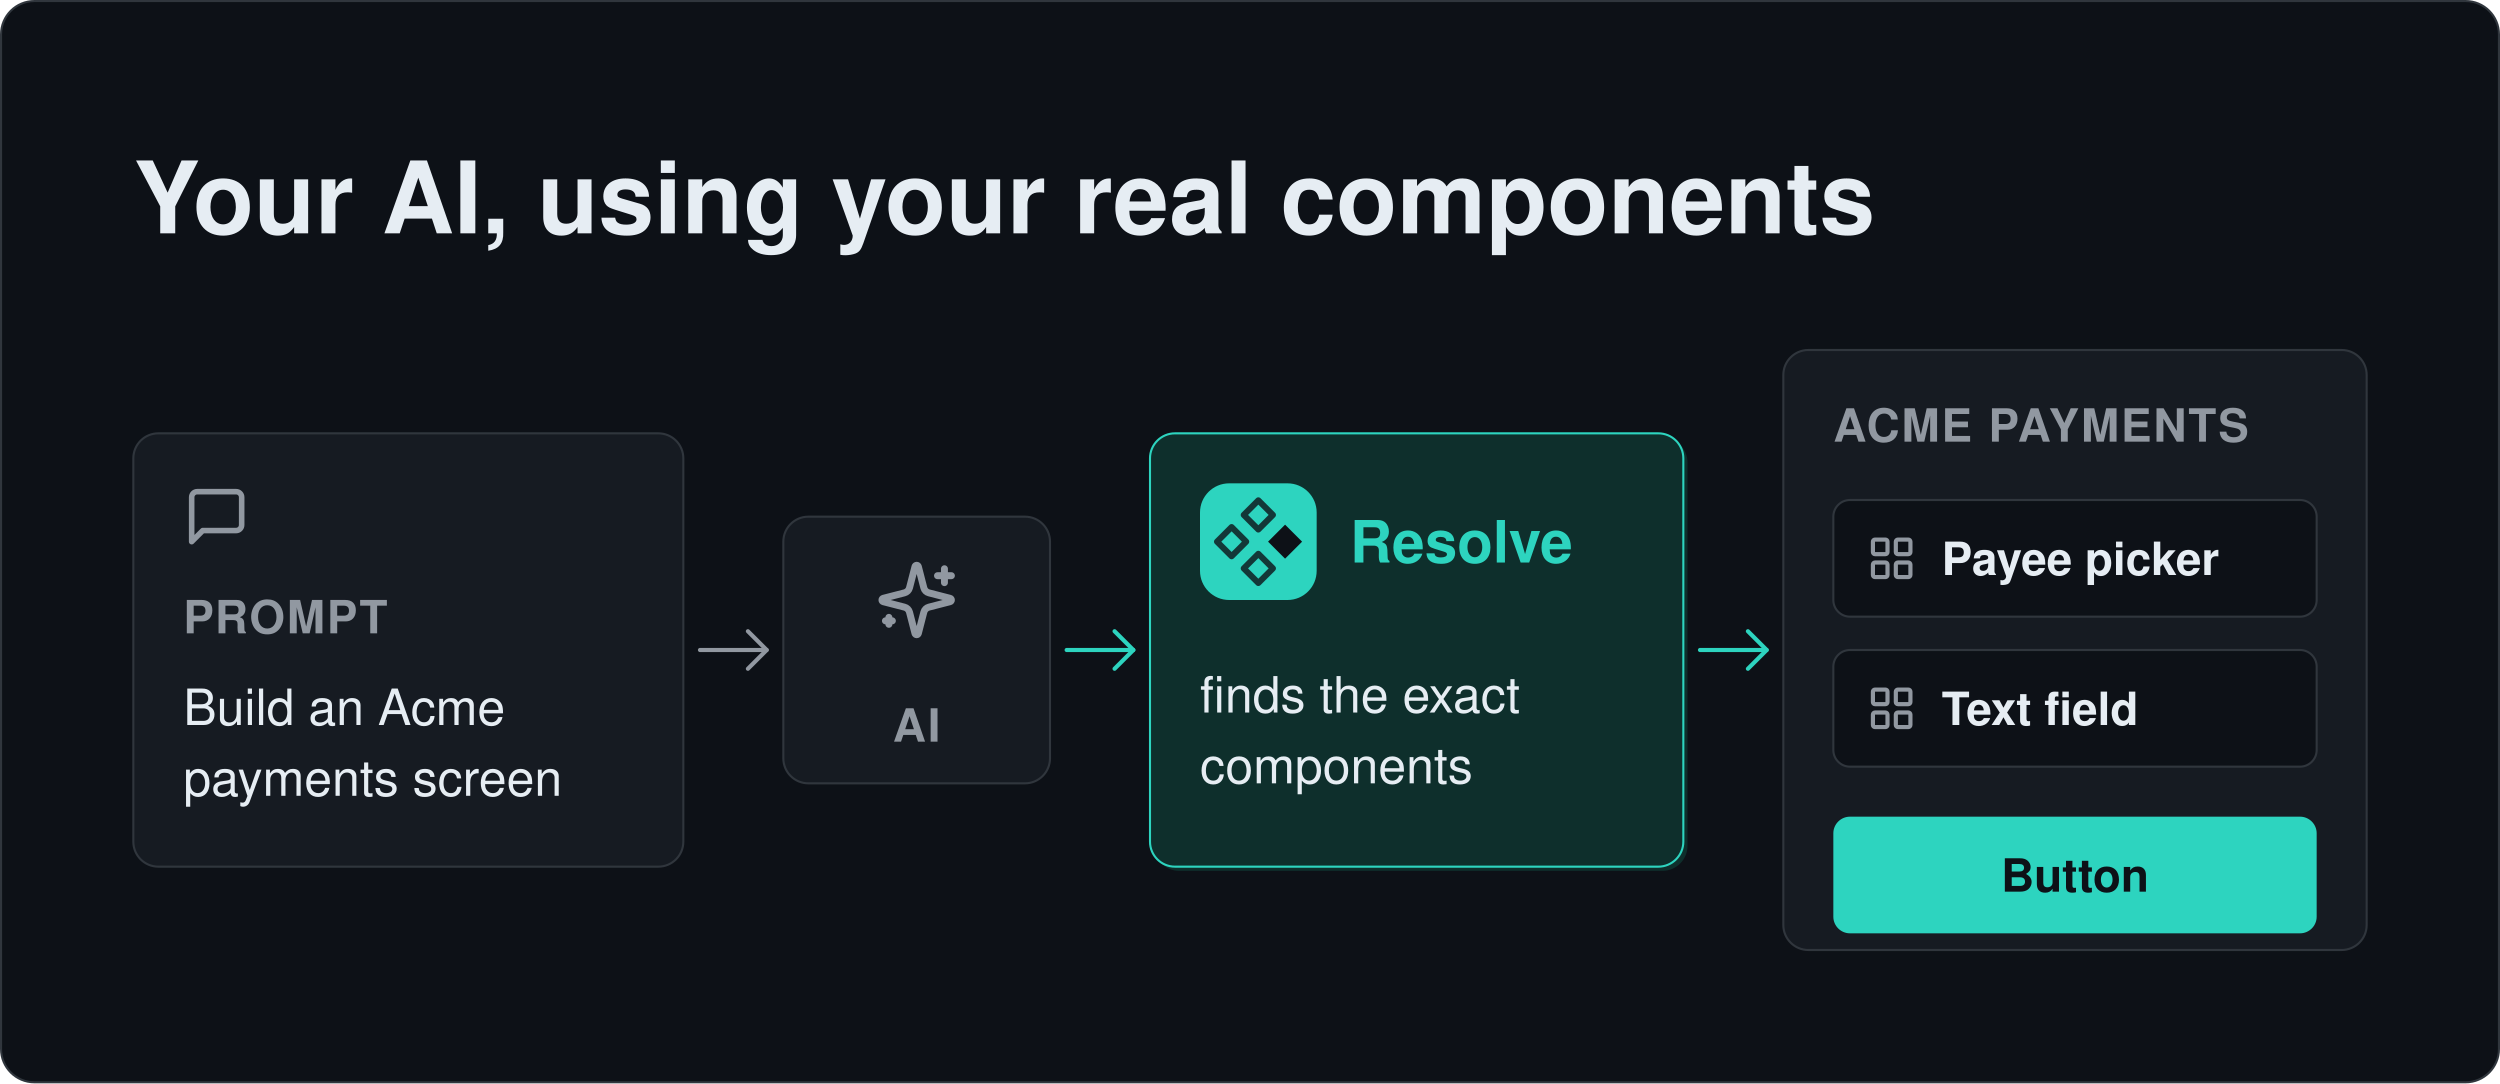
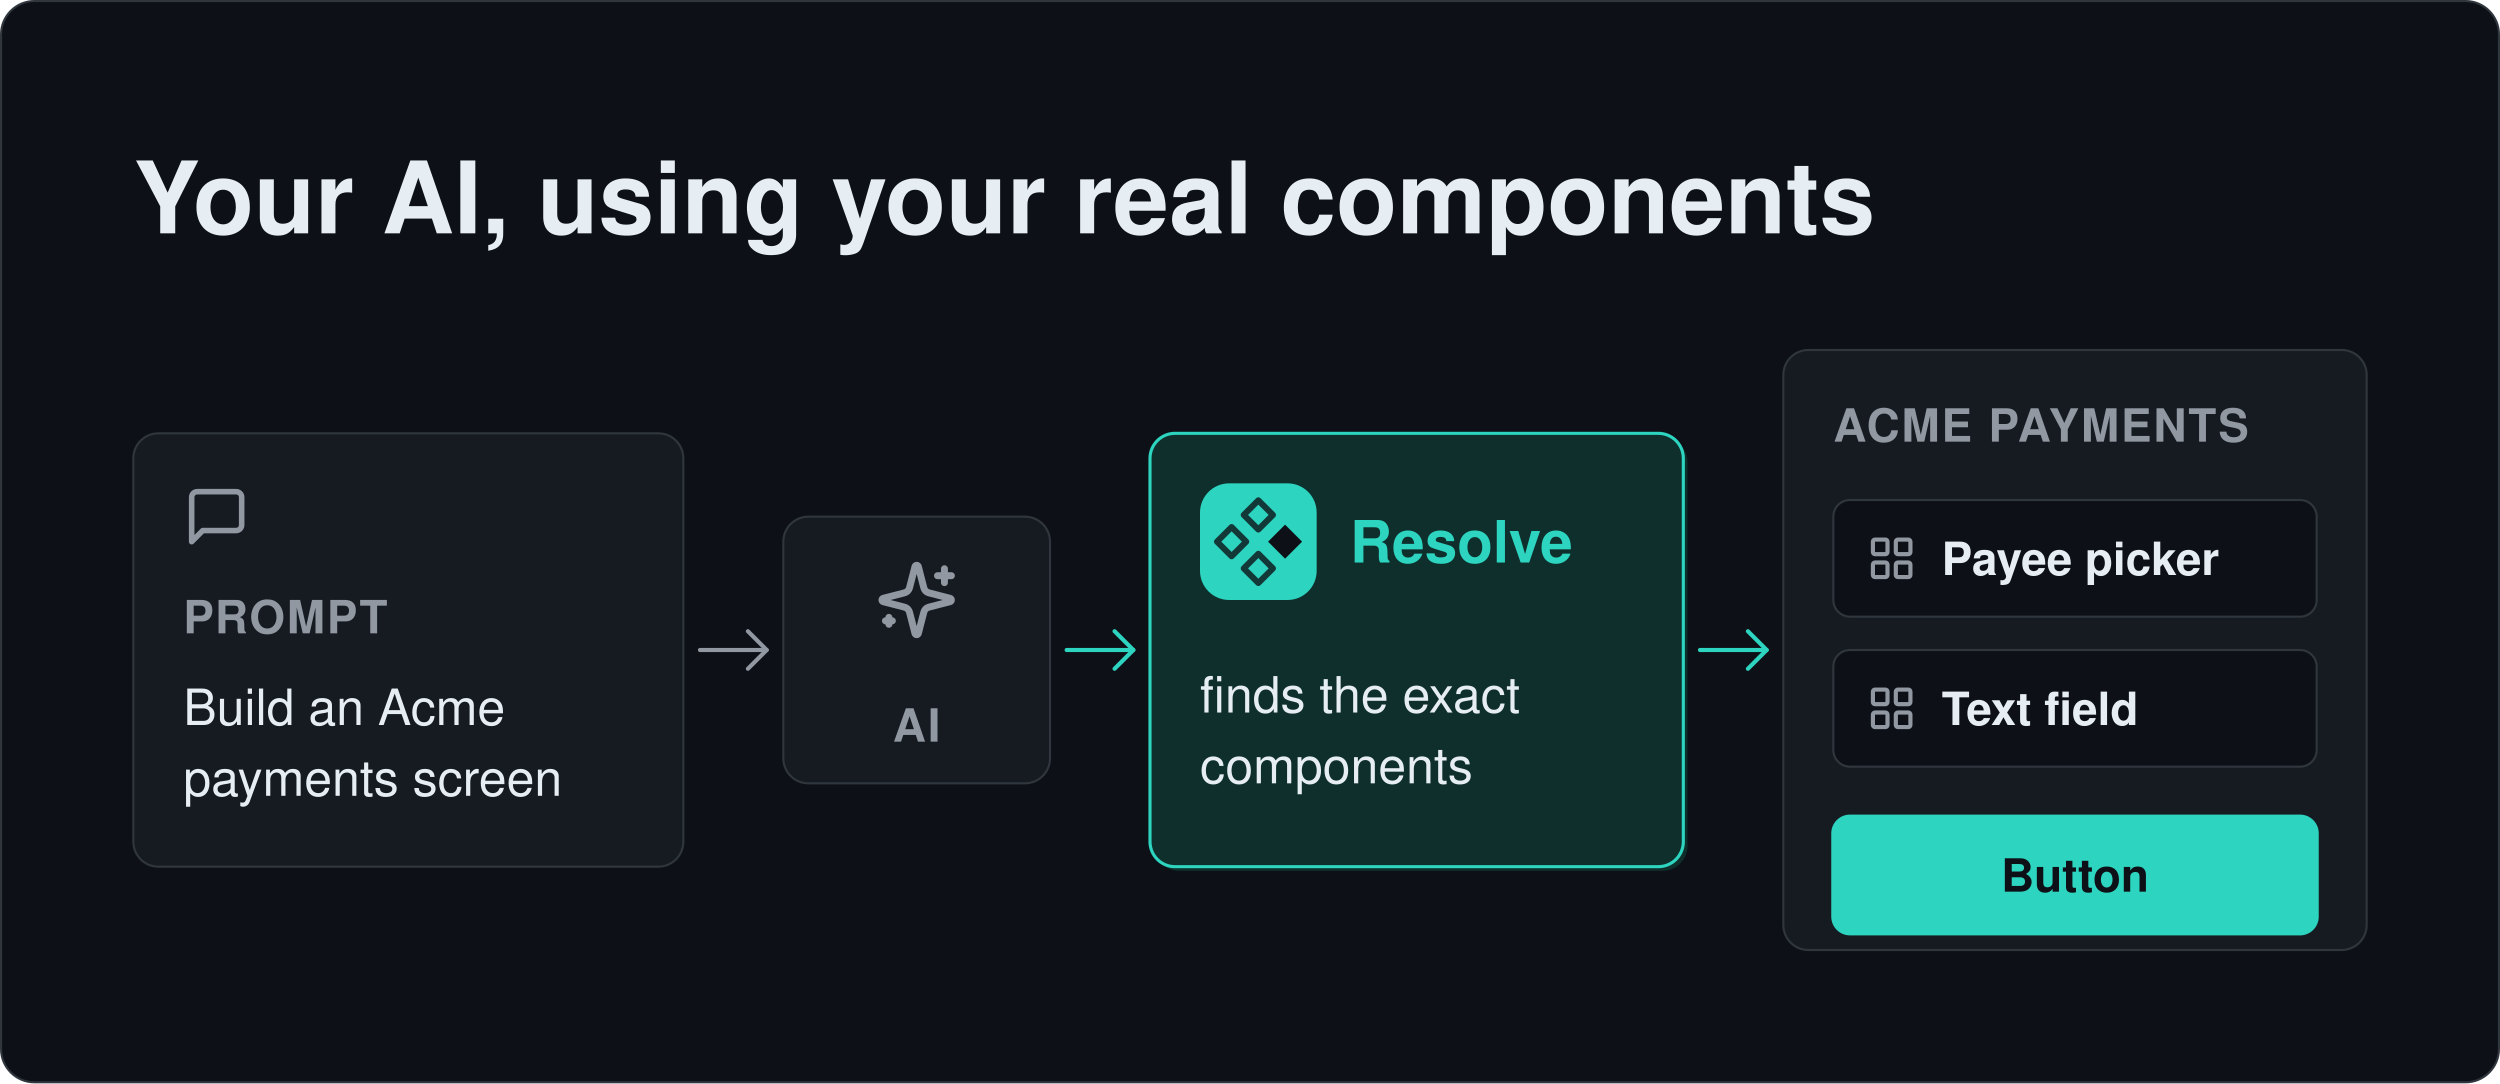
<svg xmlns="http://www.w3.org/2000/svg" width="1200" height="520" viewBox="0 0 1200 520" role="img" aria-labelledby="t d">
  <rect x="0.5" y="0.5" width="1199" height="519" rx="16" fill="#0D1117" stroke="#30363D" stroke-width="1" />
  <text x="64" y="112" font-family="-apple-system,'Segoe UI',Helvetica,Arial,sans-serif" font-size="48" font-weight="600" fill="#E6EDF3" text-anchor="start">Your AI, using your real components</text>
  <rect x="64" y="208" width="264" height="208" rx="12" fill="#161B22" stroke="#30363D" stroke-width="1" />
  <g transform="translate(88 232) scale(1.333333)" fill="none" stroke="#9198A1" stroke-width="2" stroke-linecap="round" stroke-linejoin="round">
    <path d="M21 15a2 2 0 0 1-2 2H7l-4 4V5a2 2 0 0 1 2-2h14a2 2 0 0 1 2 2z" />
  </g>
  <text x="88" y="304" font-family="-apple-system,'Segoe UI',Helvetica,Arial,sans-serif" font-size="22" font-weight="600" fill="#9198A1" text-anchor="start" letter-spacing="0.04em">PROMPT</text>
  <text x="88" y="348" font-family="-apple-system,'Segoe UI',Helvetica,Arial,sans-serif" font-size="24" font-weight="400" fill="#E6EDF3" text-anchor="start">Build an Acme</text>
  <text x="88" y="382" font-family="-apple-system,'Segoe UI',Helvetica,Arial,sans-serif" font-size="24" font-weight="400" fill="#E6EDF3" text-anchor="start">payments screen</text>
  <g fill="none" stroke="#9198A1" stroke-width="2" stroke-linecap="round" stroke-linejoin="round">
    <path d="M336 312.0 H368" />
    <path d="M359 303.0 L368 312.0 L359 321.0" />
  </g>
  <rect x="376" y="248.0" width="128" height="128" rx="12" fill="#161B22" stroke="#30363D" stroke-width="1" />
  <g transform="translate(420 268.0) scale(1.666667)" fill="none" stroke="#9198A1" stroke-width="2" stroke-linecap="round" stroke-linejoin="round">
    <path d="M9.937 15.5A2 2 0 0 0 8.5 14.063l-6.135-1.582a.5.5 0 0 1 0-.962L8.5 9.936A2 2 0 0 0 9.937 8.5l1.582-6.135a.5.5 0 0 1 .963 0L14.063 8.5A2 2 0 0 0 15.5 9.937l6.135 1.581a.5.5 0 0 1 0 .964L15.5 14.063a2 2 0 0 0-1.437 1.437l-1.582 6.135a.5.5 0 0 1-.963 0z" />
    <path d="M20 3v4" />
    <path d="M22 5h-4" />
    <path d="M4 17v2" />
    <path d="M5 18H3" />
  </g>
  <text x="440.0" y="356.0" font-family="-apple-system,'Segoe UI',Helvetica,Arial,sans-serif" font-size="22" font-weight="600" fill="#9198A1" text-anchor="middle" letter-spacing="0.04em">AI</text>
  <g fill="none" stroke="#2DD4BF" stroke-width="2" stroke-linecap="round" stroke-linejoin="round">
    <path d="M512 312.0 H544" />
    <path d="M535 303.0 L544 312.0 L535 321.0" />
  </g>
  <rect x="554" y="210" width="256" height="208" rx="12" fill="#0E2F2C" />
-   <rect x="552" y="208" width="256" height="208" rx="12" fill="#0E2F2C" stroke="#2DD4BF" stroke-width="1" />
+   <rect x="552" y="208" width="256" height="208" rx="12" fill="#0E2F2C" stroke="#2DD4BF" stroke-width="1.5" />
  <g transform="translate(576 232) scale(0.5833333)">
-     <rect width="96" height="96" rx="24" fill="#2DD4BF" />
+     <rect x="1" y="1" width="94" height="94" rx="23" fill="#2DD4BF" stroke="#2DD4BF" stroke-width="2" />
    <g fill="none" stroke="#0D1117" stroke-width="5" stroke-linejoin="round" opacity="0.8">
      <path d="M48 14 L60 26 L48 38 L36 26 Z" />
      <path d="M26 36 L38 48 L26 60 L14 48 Z" />
      <path d="M48 58 L60 70 L48 82 L36 70 Z" />
    </g>
    <path d="M70 34 L84 48 L70 62 L56 48 Z" fill="#0D1117" />
  </g>
  <text x="648" y="270" font-family="-apple-system,'Segoe UI',Helvetica,Arial,sans-serif" font-size="28" font-weight="600" fill="#2DD4BF" text-anchor="start">Resolve</text>
  <text x="576" y="342" font-family="-apple-system,'Segoe UI',Helvetica,Arial,sans-serif" font-size="24" font-weight="400" fill="#E6EDF3" text-anchor="start">finds the exact</text>
  <text x="576" y="376" font-family="-apple-system,'Segoe UI',Helvetica,Arial,sans-serif" font-size="24" font-weight="400" fill="#E6EDF3" text-anchor="start">components</text>
  <g fill="none" stroke="#2DD4BF" stroke-width="2" stroke-linecap="round" stroke-linejoin="round">
    <path d="M816 312.0 H848" />
    <path d="M839 303.0 L848 312.0 L839 321.0" />
  </g>
  <rect x="856" y="168" width="280" height="288" rx="12" fill="#161B22" stroke="#30363D" stroke-width="1" />
  <text x="880" y="212" font-family="-apple-system,'Segoe UI',Helvetica,Arial,sans-serif" font-size="22" font-weight="600" fill="#9198A1" text-anchor="start" letter-spacing="0.04em">ACME PAYMENTS</text>
  <rect x="880" y="240" width="232" height="56" rx="8" fill="#0D1117" stroke="#30363D" stroke-width="1" />
  <g transform="translate(896 256) scale(1.0)" fill="none" stroke="#9198A1" stroke-width="2" stroke-linecap="round" stroke-linejoin="round">
    <rect width="7" height="7" x="3" y="3" rx="1" />
    <rect width="7" height="7" x="14" y="3" rx="1" />
    <rect width="7" height="7" x="14" y="14" rx="1" />
    <rect width="7" height="7" x="3" y="14" rx="1" />
  </g>
  <text x="932" y="276" font-family="-apple-system,'Segoe UI',Helvetica,Arial,sans-serif" font-size="22" font-weight="600" fill="#E6EDF3" text-anchor="start">Payee picker</text>
  <rect x="880" y="312" width="232" height="56" rx="8" fill="#0D1117" stroke="#30363D" stroke-width="1" />
  <g transform="translate(896 328) scale(1.0)" fill="none" stroke="#9198A1" stroke-width="2" stroke-linecap="round" stroke-linejoin="round">
    <rect width="7" height="7" x="3" y="3" rx="1" />
    <rect width="7" height="7" x="14" y="3" rx="1" />
    <rect width="7" height="7" x="14" y="14" rx="1" />
    <rect width="7" height="7" x="3" y="14" rx="1" />
  </g>
  <text x="932" y="348" font-family="-apple-system,'Segoe UI',Helvetica,Arial,sans-serif" font-size="22" font-weight="600" fill="#E6EDF3" text-anchor="start">Text field</text>
-   <rect x="880" y="392" width="232" height="56" rx="8" fill="#2DD4BF" />
+   <rect x="880" y="392" width="232" height="56" rx="8" fill="#2DD4BF" stroke="#2DD4BF" stroke-width="2" />
  <text x="996" y="428" font-family="-apple-system,'Segoe UI',Helvetica,Arial,sans-serif" font-size="22" font-weight="600" fill="#0D1117" text-anchor="middle">Button</text>
  <circle r="5" fill="#2DD4BF" opacity="0">
    <animateMotion dur="2.4s" repeatCount="indefinite" path="M816 312.0 H844" />
    <animate attributeName="opacity" dur="2.4s" repeatCount="indefinite" values="0;1;1;0" keyTimes="0;0.1;0.85;1" />
  </circle>
</svg>
